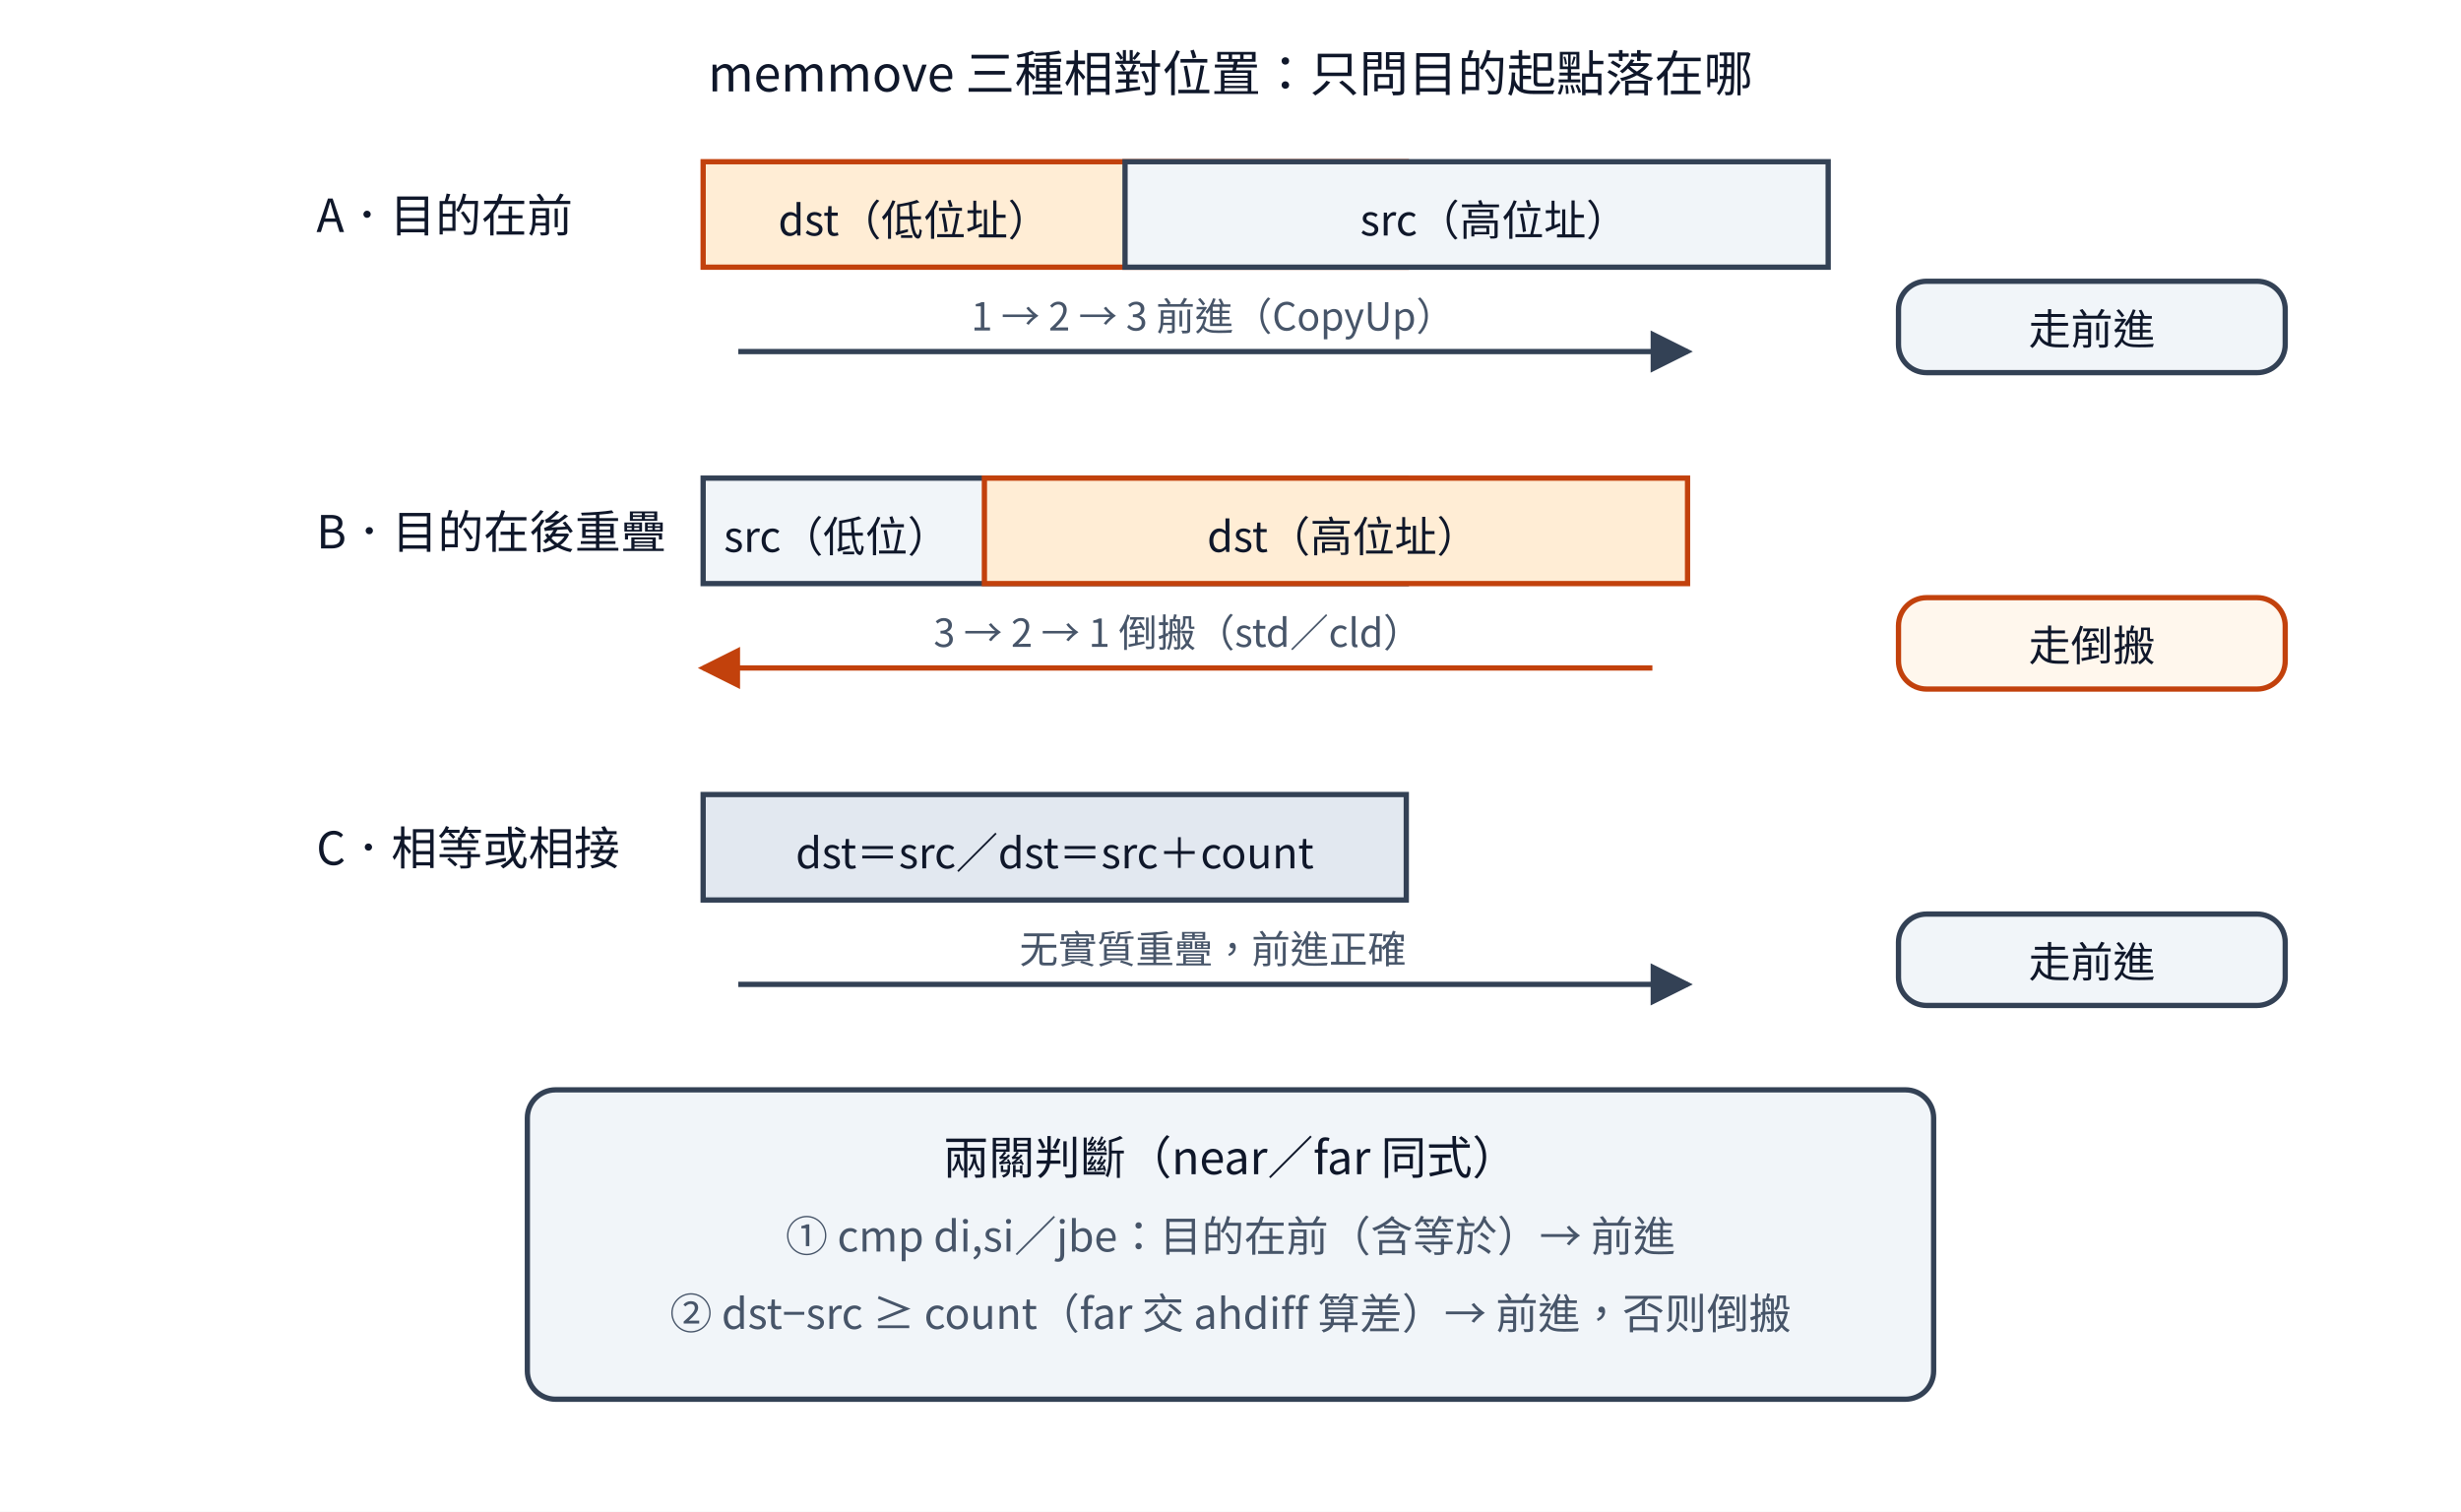
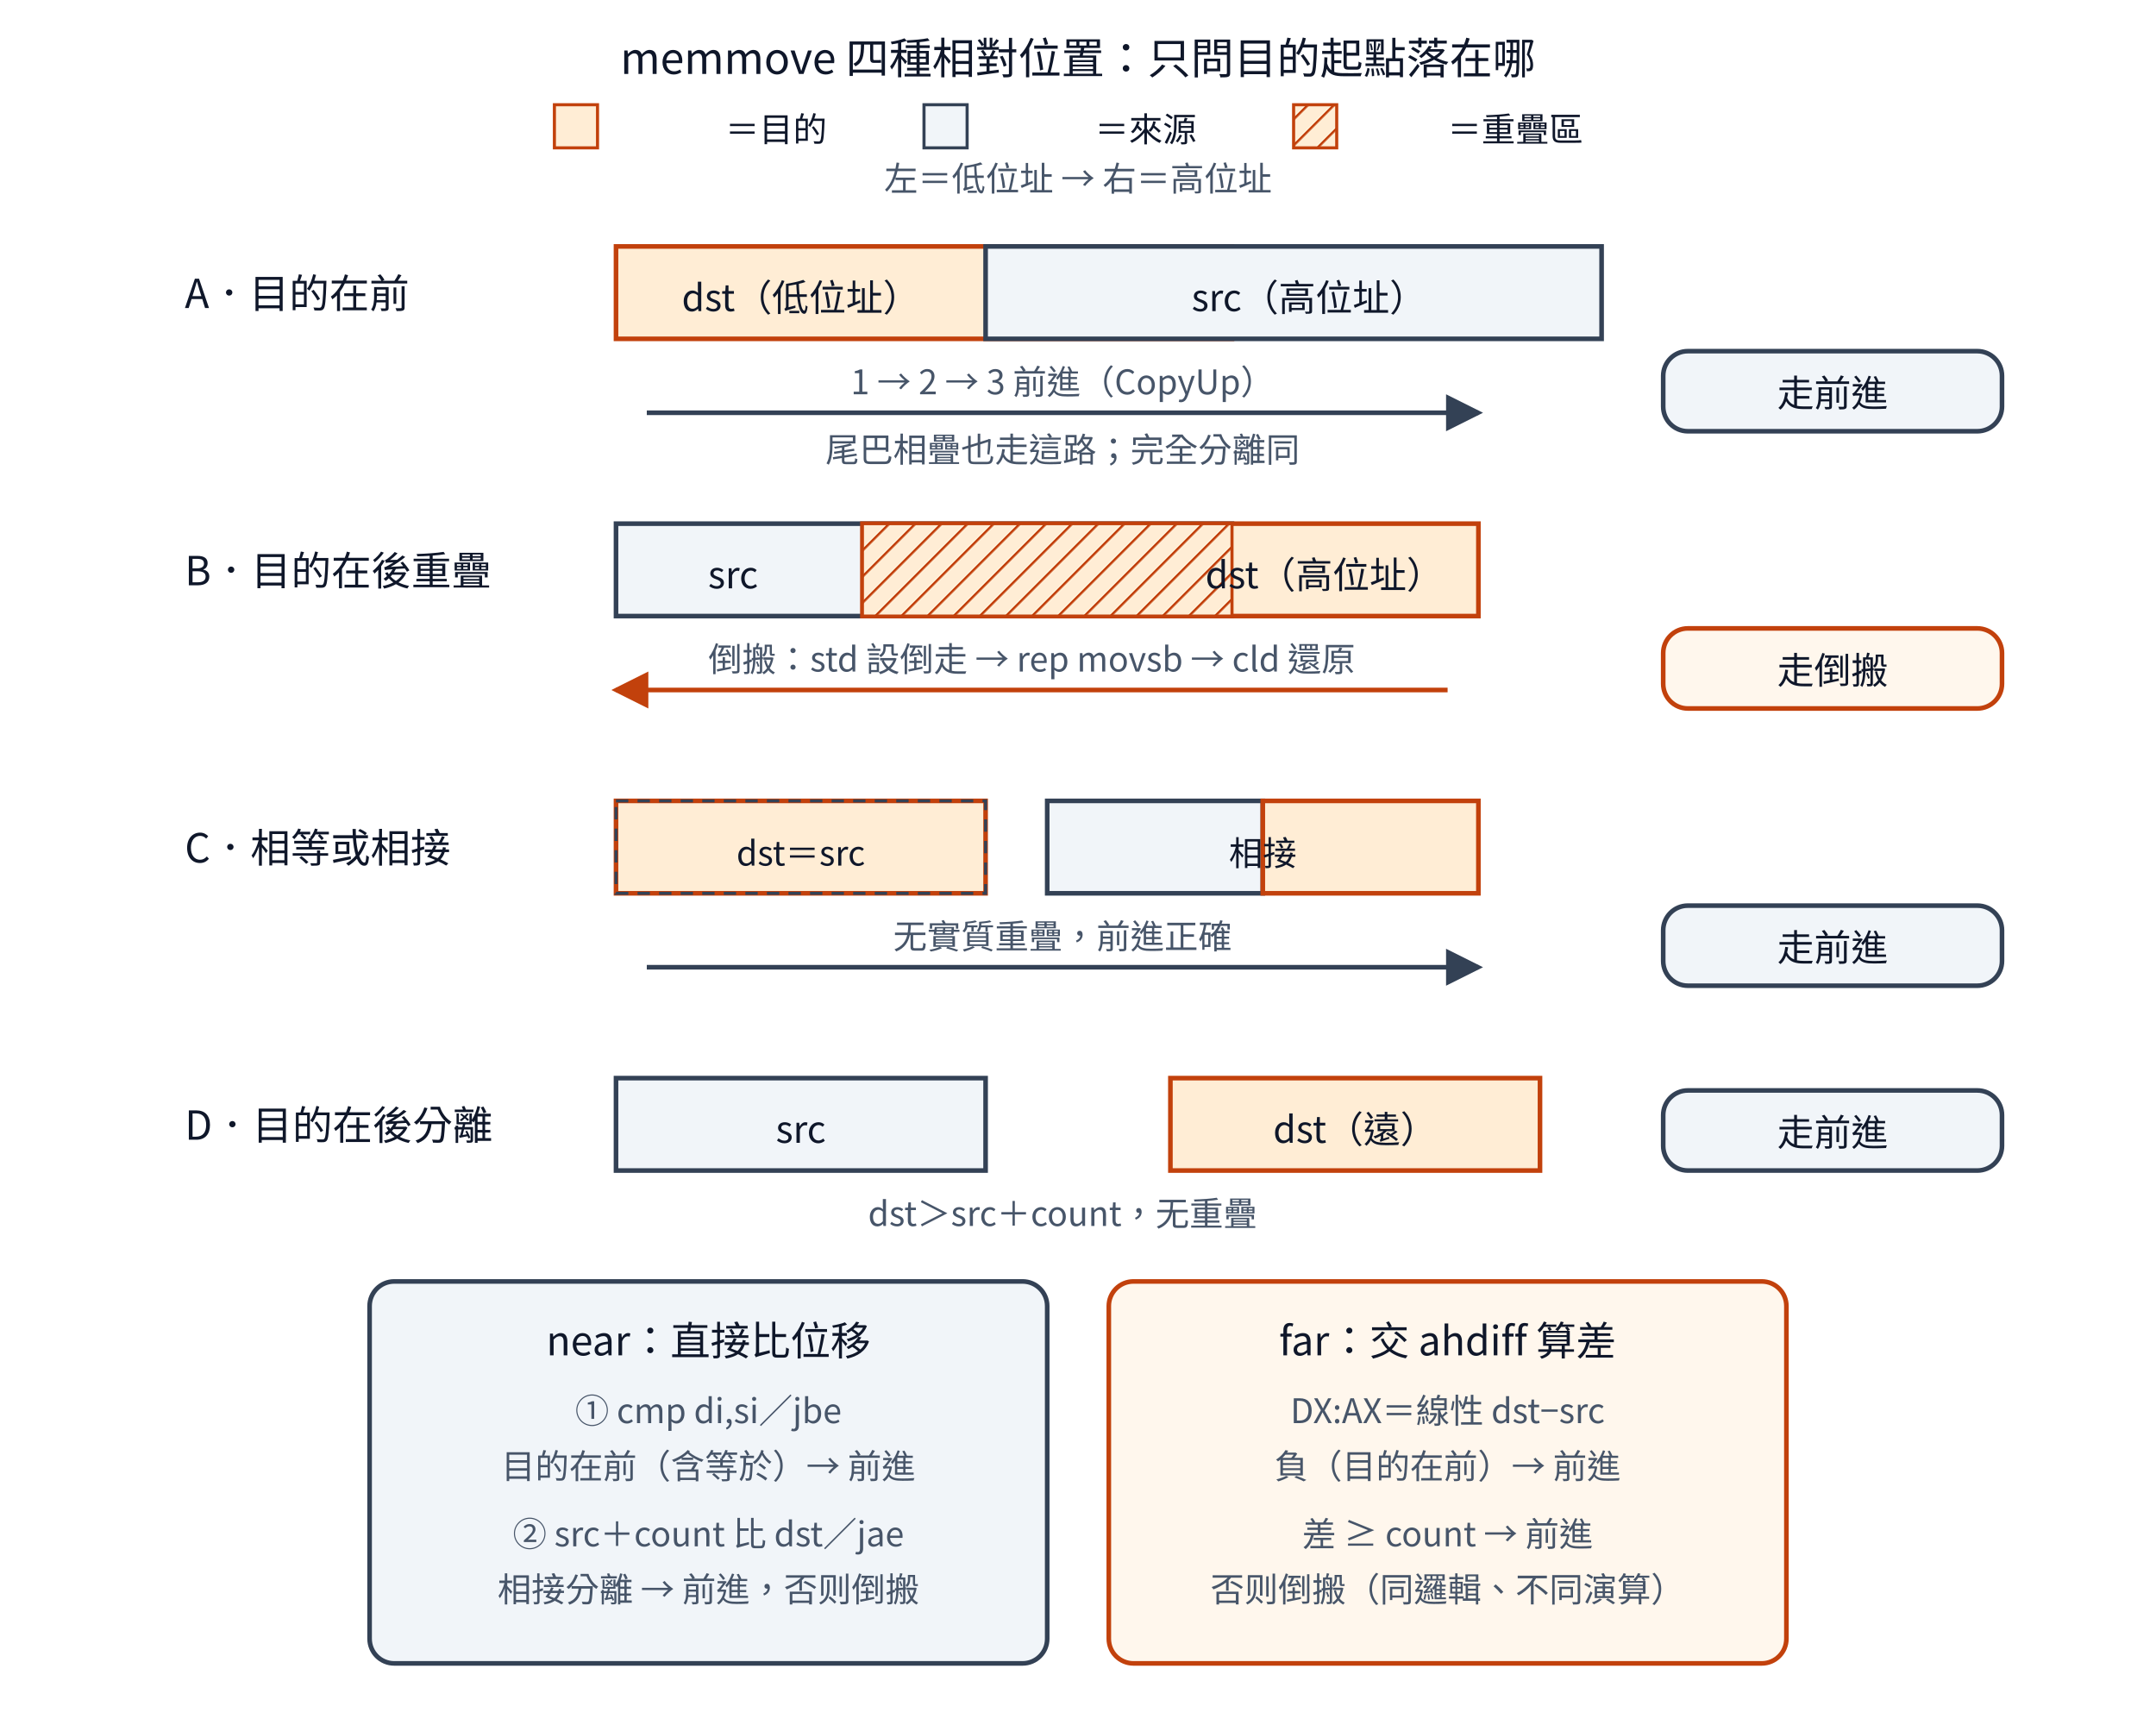
- <svg xmlns="http://www.w3.org/2000/svg" width="700" height="430" viewBox="0 0 700 430" font-family="'Noto Sans CJK TC','PingFang TC','Microsoft JhengHei',sans-serif">
-   <rect x="0" y="0" width="700" height="430" fill="#ffffff" />
+ <svg xmlns="http://www.w3.org/2000/svg" width="700" height="560" viewBox="0 0 700 560" font-family="'Noto Sans CJK TC','PingFang TC','Microsoft JhengHei',sans-serif">
+   <rect x="0" y="0" width="700" height="560" fill="#ffffff" />
  <defs>
    <marker id="ar" markerWidth="8" markerHeight="8" refX="7" refY="4" orient="auto">
      <path d="M0,0 L8,4 L0,8 Z" fill="#334155" />
    </marker>
    <marker id="aro" markerWidth="8" markerHeight="8" refX="7" refY="4" orient="auto">
      <path d="M0,0 L8,4 L0,8 Z" fill="#c2410c" />
    </marker>
+     <pattern id="hatch" width="6" height="6" patternTransform="rotate(45)" patternUnits="userSpaceOnUse">
+       <rect width="6" height="6" fill="#ffedd5" />
+       <line x1="0" y1="0" x2="0" y2="6" stroke="#c2410c" stroke-width="1.5" />
+     </pattern>
  </defs>
  <g font-size="14" fill="#0f172a" text-anchor="middle">
-     <text x="350" y="26">memmove 三種相對位置：只問目的起點落在哪</text>
-     <text x="90" y="66" font-size="13" text-anchor="start">A．目的在前</text>
-     <rect x="200" y="46" width="200" height="30" fill="#ffedd5" stroke="#c2410c" stroke-width="1.5" />
-     <rect x="320" y="46" width="200" height="30" fill="#f1f5f9" stroke="#334155" stroke-width="1.5" />
-     <text x="260" y="67" font-size="12">dst（低位址）</text>
-     <text x="425" y="67" font-size="12">src（高位址）</text>
-     <path d="M 210,100 L 480,100" fill="none" stroke="#334155" stroke-width="1.5" marker-end="url(#ar)" />
-     <text x="345" y="94" font-size="11" fill="#475569">1 → 2 → 3 前進（CopyUp）</text>
-     <rect x="540" y="80" width="110" height="26" rx="8" fill="#f1f5f9" stroke="#334155" stroke-width="1.5" />
-     <text x="595" y="98" font-size="12">走前進</text>
-     <text x="90" y="156" font-size="13" text-anchor="start">B．目的在後重疊</text>
-     <rect x="200" y="136" width="200" height="30" fill="#f1f5f9" stroke="#334155" stroke-width="1.5" />
-     <rect x="280" y="136" width="200" height="30" fill="#ffedd5" stroke="#c2410c" stroke-width="1.5" />
-     <text x="238" y="157" font-size="12">src（低位）</text>
-     <text x="382" y="157" font-size="12">dst（高位址）</text>
-     <path d="M 470,190 L 200,190" fill="none" stroke="#c2410c" stroke-width="1.5" marker-end="url(#aro)" />
-     <text x="335" y="184" font-size="11" fill="#475569">3 → 2 → 1 倒搬（std／cld）</text>
-     <rect x="540" y="170" width="110" height="26" rx="8" fill="#fff7ed" stroke="#c2410c" stroke-width="1.5" />
-     <text x="595" y="188" font-size="12">走倒搬</text>
-     <text x="90" y="246" font-size="13" text-anchor="start">C．相等或相接</text>
-     <rect x="200" y="226" width="200" height="30" fill="#e2e8f0" stroke="#334155" stroke-width="1.5" />
-     <text x="300" y="247" font-size="12">dst＝src／dst＝src＋count</text>
-     <path d="M 210,280 L 480,280" fill="none" stroke="#334155" stroke-width="1.5" marker-end="url(#ar)" />
-     <text x="345" y="274" font-size="11" fill="#475569">无實質重疊，前進正確</text>
-     <rect x="540" y="260" width="110" height="26" rx="8" fill="#f1f5f9" stroke="#334155" stroke-width="1.5" />
-     <text x="595" y="278" font-size="12">走前進</text>
-     <rect x="150" y="310" width="400" height="88" rx="8" fill="#f1f5f9" stroke="#334155" stroke-width="1.5" />
-     <text x="350" y="334" font-size="13">兩關判斷（near／far 同式）</text>
-     <text x="350" y="356" font-size="12" fill="#475569">① cmp di,si／jbe：目的在前（含等於）→ 前進</text>
-     <text x="350" y="378" font-size="12" fill="#475569">② dst−src ≥ count（far 交 ahdiff 算差）→ 前進，否则倒搬</text>
+     <text x="350" y="24">memmove 四種相對位置：只問目的起點落在哪</text>
+     <rect x="180" y="34" width="14" height="14" fill="#ffedd5" stroke="#c2410c" stroke-width="1" />
+     <text x="252" y="46" font-size="11">＝目的</text>
+     <rect x="300" y="34" width="14" height="14" fill="#f1f5f9" stroke="#334155" stroke-width="1" />
+     <text x="372" y="46" font-size="11">＝來源</text>
+     <rect x="420" y="34" width="14" height="14" fill="url(#hatch)" stroke="#c2410c" stroke-width="1" />
+     <text x="492" y="46" font-size="11">＝重疊區</text>
+     <text x="350" y="62" font-size="11" fill="#475569">左＝低位址 → 右＝高位址</text>
+     <text x="60" y="100" font-size="13" text-anchor="start">A．目的在前</text>
+     <rect x="200" y="80" width="200" height="30" fill="#ffedd5" stroke="#c2410c" stroke-width="1.5" />
+     <rect x="320" y="80" width="200" height="30" fill="#f1f5f9" stroke="#334155" stroke-width="1.5" />
+     <text x="260" y="101" font-size="12">dst（低位址）</text>
+     <text x="425" y="101" font-size="12">src（高位址）</text>
+     <path d="M 210,134 L 480,134" fill="none" stroke="#334155" stroke-width="1.5" marker-end="url(#ar)" />
+     <text x="345" y="128" font-size="11" fill="#475569">1 → 2 → 3 前進（CopyUp）</text>
+     <text x="345" y="150" font-size="11" fill="#475569">尾巴相疊也走這路；完全分離同</text>
+     <rect x="540" y="114" width="110" height="26" rx="8" fill="#f1f5f9" stroke="#334155" stroke-width="1.5" />
+     <text x="595" y="132" font-size="12">走前進</text>
+     <text x="60" y="190" font-size="13" text-anchor="start">B．目的在後重疊</text>
+     <rect x="200" y="170" width="200" height="30" fill="#f1f5f9" stroke="#334155" stroke-width="1.5" />
+     <rect x="280" y="170" width="200" height="30" fill="#ffedd5" stroke="#c2410c" stroke-width="1.5" />
+     <rect x="280" y="170" width="120" height="30" fill="url(#hatch)" stroke="#c2410c" stroke-width="1" />
+     <text x="238" y="191" font-size="12">src</text>
+     <text x="430" y="191" font-size="12">dst（高位址）</text>
+     <path d="M 470,224 L 200,224" fill="none" stroke="#c2410c" stroke-width="1.5" marker-end="url(#aro)" />
+     <text x="335" y="218" font-size="11" fill="#475569">倒搬：std 設倒走 → rep movsb → cld 還原</text>
+     <rect x="540" y="204" width="110" height="26" rx="8" fill="#fff7ed" stroke="#c2410c" stroke-width="1.5" />
+     <text x="595" y="222" font-size="12">走倒搬</text>
+     <text x="60" y="280" font-size="13" text-anchor="start">C．相等或相接</text>
+     <rect x="200" y="260" width="120" height="30" fill="#ffedd5" stroke="#c2410c" stroke-width="1.5" />
+     <rect x="200" y="260" width="120" height="30" fill="none" stroke="#334155" stroke-width="1" stroke-dasharray="4,3" />
+     <text x="260" y="281" font-size="11">dst＝src</text>
+     <rect x="340" y="260" width="70" height="30" fill="#f1f5f9" stroke="#334155" stroke-width="1.5" />
+     <rect x="410" y="260" width="70" height="30" fill="#ffedd5" stroke="#c2410c" stroke-width="1.5" />
+     <text x="410" y="281" font-size="11">相接</text>
+     <path d="M 210,314 L 480,314" fill="none" stroke="#334155" stroke-width="1.5" marker-end="url(#ar)" />
+     <text x="345" y="308" font-size="11" fill="#475569">无實質重疊，前進正確</text>
+     <rect x="540" y="294" width="110" height="26" rx="8" fill="#f1f5f9" stroke="#334155" stroke-width="1.5" />
+     <text x="595" y="312" font-size="12">走前進</text>
+     <text x="60" y="370" font-size="13" text-anchor="start">D．目的在後分離</text>
+     <rect x="200" y="350" width="120" height="30" fill="#f1f5f9" stroke="#334155" stroke-width="1.5" />
+     <text x="260" y="371" font-size="12">src</text>
+     <rect x="380" y="350" width="120" height="30" fill="#ffedd5" stroke="#c2410c" stroke-width="1.5" />
+     <text x="440" y="371" font-size="12">dst（遠）</text>
+     <text x="345" y="398" font-size="11" fill="#475569">dst＞src＋count，无重疊</text>
+     <rect x="540" y="354" width="110" height="26" rx="8" fill="#f1f5f9" stroke="#334155" stroke-width="1.5" />
+     <text x="595" y="372" font-size="12">走前進</text>
+     <rect x="120" y="416" width="220" height="124" rx="8" fill="#f1f5f9" stroke="#334155" stroke-width="1.5" />
+     <text x="230" y="440" font-size="13">near：直接比位移</text>
+     <text x="230" y="462" font-size="11" fill="#475569">① cmp di,si／jbe</text>
+     <text x="230" y="480" font-size="11" fill="#475569">目的在前（含等於）→ 前進</text>
+     <text x="230" y="502" font-size="11" fill="#475569">② src＋count 比 dst／jae</text>
+     <text x="230" y="520" font-size="11" fill="#475569">相接分離 → 前進，否则倒搬</text>
+     <rect x="360" y="416" width="220" height="124" rx="8" fill="#fff7ed" stroke="#c2410c" stroke-width="1.5" />
+     <text x="470" y="440" font-size="13">far：交 ahdiff 算差</text>
+     <text x="470" y="462" font-size="11" fill="#475569">DX:AX＝線性 dst−src</text>
+     <text x="470" y="480" font-size="11" fill="#475569">負（目的在前）→ 前進</text>
+     <text x="470" y="502" font-size="11" fill="#475569">差 ≥ count → 前進</text>
+     <text x="470" y="520" font-size="11" fill="#475569">否则倒搬（同邏輯、不同演算）</text>
  </g>
</svg>
